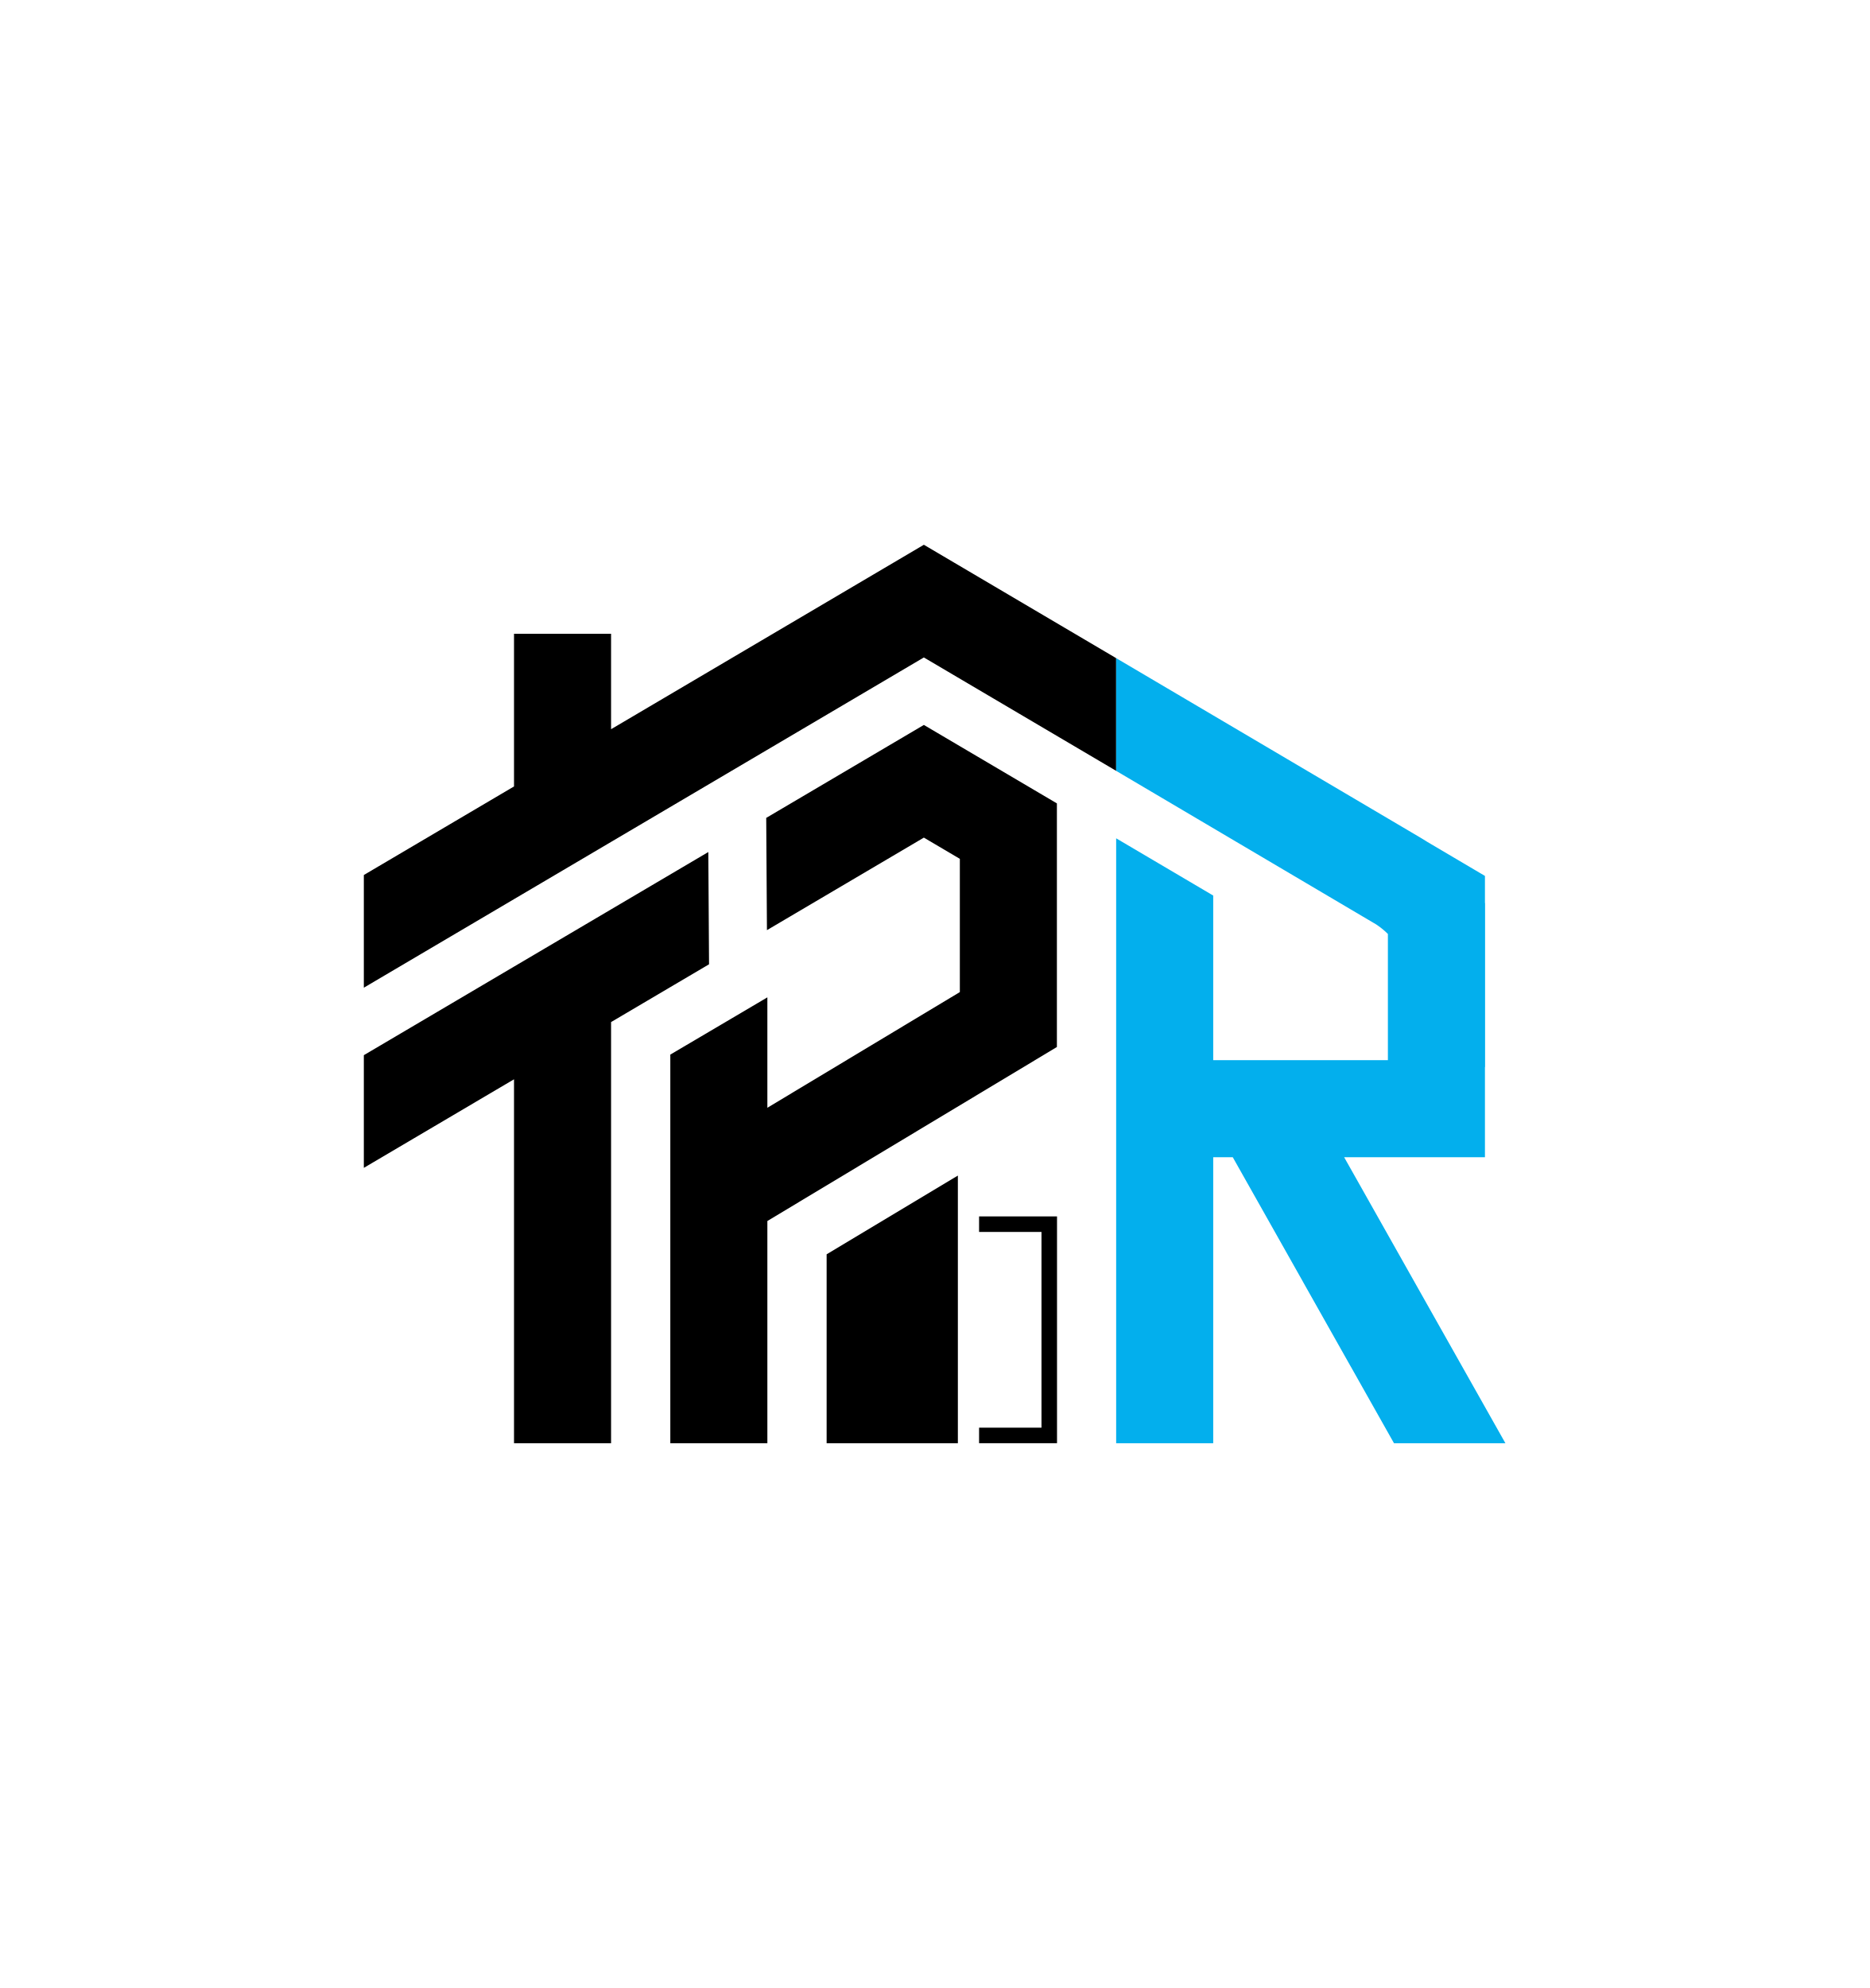
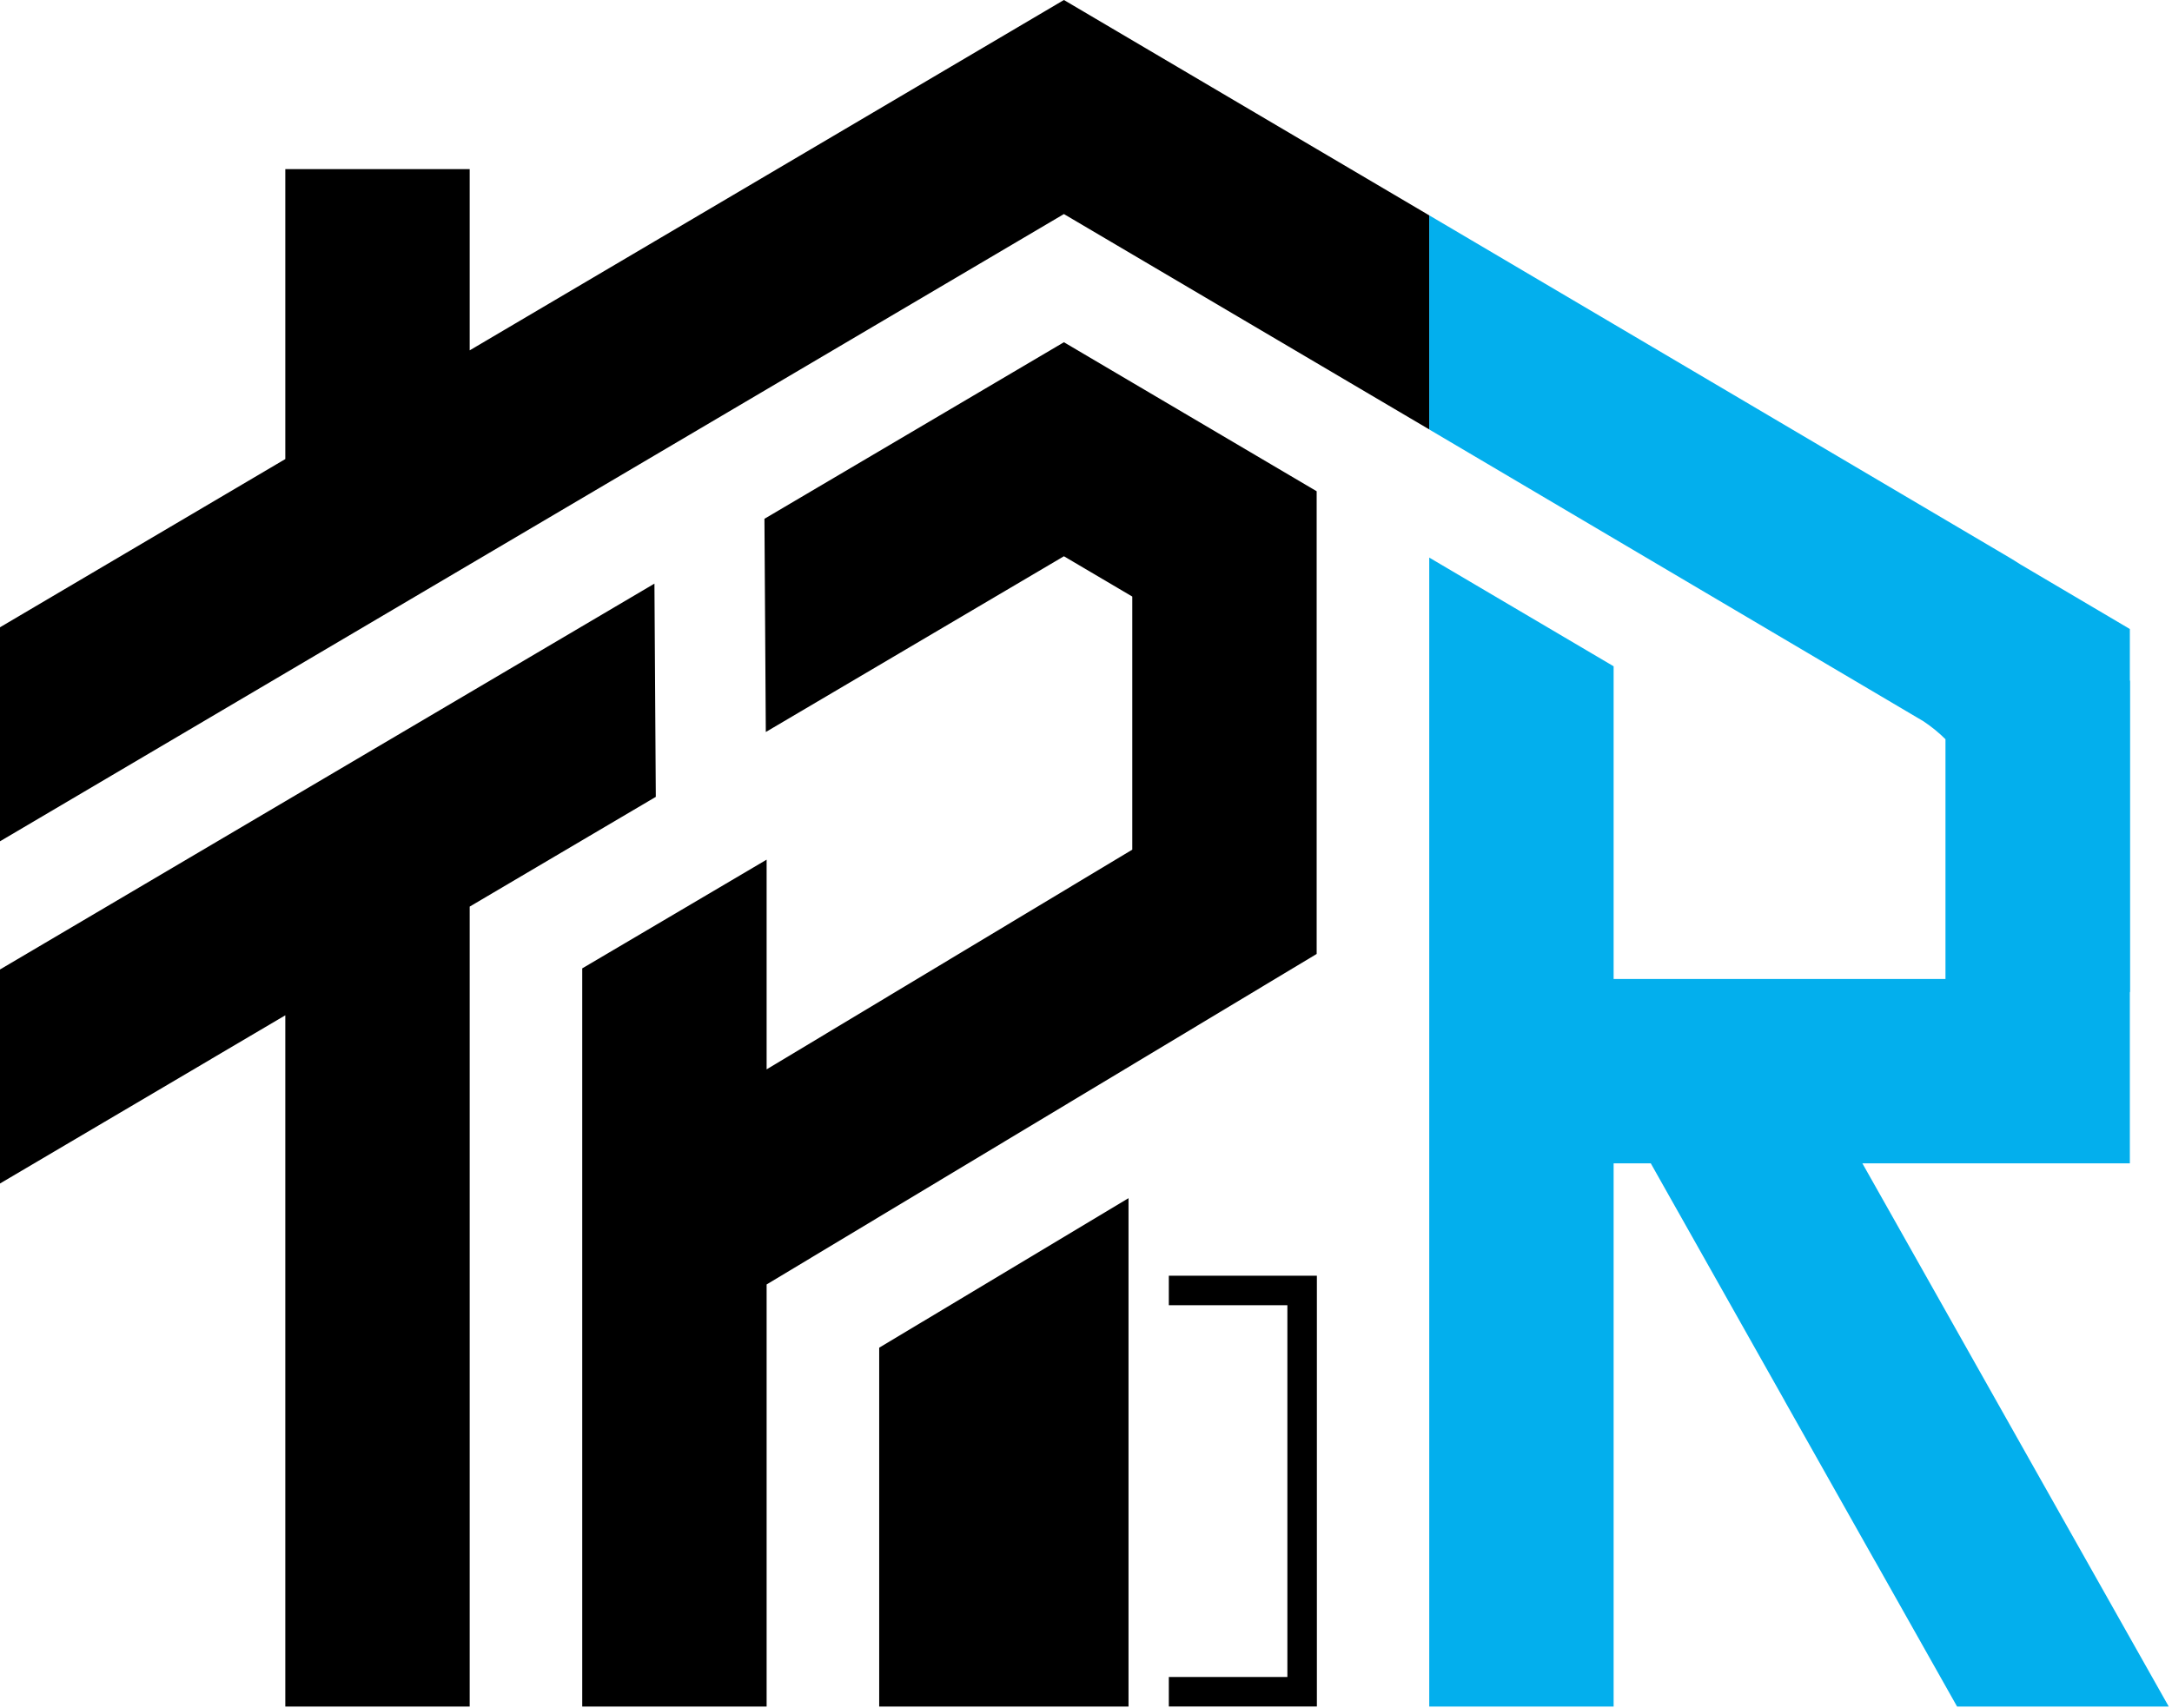
- <svg xmlns="http://www.w3.org/2000/svg" version="1.0" id="Layer_1" x="0px" y="0px" viewBox="0 0 963 1024" style="enable-background:new 0 0 963 1024;" xml:space="preserve">
-   <style type="text/css">
- 	.st0{fill:#03AFED;}
- </style>
-   <g>
-     <circle cx="462.26" cy="675" r="8.38" />
-     <polygon points="475.95,280.6 314.81,375.61 314.81,326.46 264.81,326.46 264.81,405.09 187.44,450.71 187.44,508.75    264.81,463.14 314.81,433.66 475.95,338.65 575.01,397.05 575.01,339  " />
-     <polygon points="365.28,496.7 364.91,438.87 314.81,468.41 264.81,497.89 213.53,528.13 187.44,543.51 187.44,601.55    213.53,586.17 244.78,567.75 244.78,567.74 262.75,557.15 264.81,555.94 264.81,743.4 314.81,743.4 314.81,526.46 345.33,508.46     " />
-     <polygon points="475.95,373.41 394.74,421.29 395.11,479.11 395.33,478.98 429.39,458.9 475.95,431.45 494.49,442.38    494.49,511.01 395.33,570.6 395.33,513.73 365.5,531.32 345.33,543.21 345.33,743.4 395.33,743.4 395.33,628.93 544.49,539.3    544.49,413.82 494.49,384.34  " />
-     <polygon points="493.47,605.53 493.47,743.4 425.86,743.4 425.86,646.08  " />
-     <g>
-       <polygon points="544.55,743.38 504.4,743.38 504.4,735.38 536.55,735.38 536.55,634.56 504.4,634.56 504.4,626.56 544.55,626.56       " />
-     </g>
-     <path class="st0" d="M739.01,678.6l-24.56-43.56l-14.71-26.09l-1.93-3.42l-5.33-9.44h22.53h50v-46.38   c0.02-0.04,0.05-0.09,0.07-0.13v-3.49v-64.71v-16.15c-0.02-0.04-0.04-0.08-0.07-0.12v-13.93l-29.73-17.55l-0.14-0.09   c-1-0.64-2-1.28-3.04-1.88l-17.09-10.08l-89.99-53.09l-24.01-14.16L575.02,339v48.07v9.98v0.02l134.03,79.14l0.03,0.02   c2.24,1.5,4.21,3.12,5.93,4.84v53.47v11.55h-89.99v-84.8l-50-29.48V743.4h50V596.09h10.08l5.32,9.44l2.27,4.02l28.69,50.88   l-0.01,0.01L695.93,704l0.01-0.01l22.22,39.41h57.4L739.01,678.6z" />
-   </g>
+ <svg xmlns="http://www.w3.org/2000/svg" width="589" height="463" viewBox="0 0 589 463" fill="none">
+   <path d="M274.82 402.78C279.448 402.78 283.2 399.028 283.2 394.4C283.2 389.772 279.448 386.02 274.82 386.02C270.192 386.02 266.44 389.772 266.44 394.4C266.44 399.028 270.192 402.78 274.82 402.78Z" fill="black" />
+   <path d="M288.51 0L127.37 95.01V45.86H77.37V124.49L0 170.11V228.15L77.37 182.54L127.37 153.06L288.51 58.05L387.57 116.45V58.4L288.51 0Z" fill="black" />
+   <path d="M177.84 216.1L177.47 158.27L127.37 187.81L77.37 217.29L26.09 247.53L0 262.91V320.95L26.09 305.57L57.34 287.15V287.14L75.31 276.55L77.37 275.34V462.8H127.37V245.86L157.89 227.86L177.84 216.1Z" fill="black" />
+   <path d="M288.51 92.81L207.3 140.69L207.67 198.51L207.89 198.38L241.95 178.3L288.51 150.85L307.05 161.78V230.41L207.89 290V233.13L178.06 250.72L157.89 262.61V462.8H207.89V348.33L357.05 258.7V133.22L307.05 103.74L288.51 92.81Z" fill="black" />
+   <path d="M306.03 324.93V462.8H238.42V365.48L306.03 324.93Z" fill="black" />
+   <path d="M357.11 462.78H316.96V454.78H349.11V353.96H316.96V345.96H357.11V462.78Z" fill="black" />
+   <path d="M551.57 398L527.01 354.44L512.3 328.35L510.37 324.93L505.04 315.49H527.57H577.57V269.11C577.59 269.07 577.62 269.02 577.64 268.98V265.49V200.78V184.63C577.62 184.59 577.6 184.55 577.57 184.51V170.58L547.84 153.03L547.7 152.94C546.7 152.3 545.7 151.66 544.66 151.06L527.57 140.98L437.58 87.89L413.57 73.73L387.58 58.4V106.47V116.45V116.47L521.61 195.61L521.64 195.63C523.88 197.13 525.85 198.75 527.57 200.47V253.94V265.49H437.58V180.69L387.58 151.21V462.8H437.58V315.49H447.66L452.98 324.93L455.25 328.95L483.94 379.83L483.93 379.84L508.49 423.4L508.5 423.39L530.72 462.8H588.12L551.57 398Z" fill="#03AFED" />
</svg>
